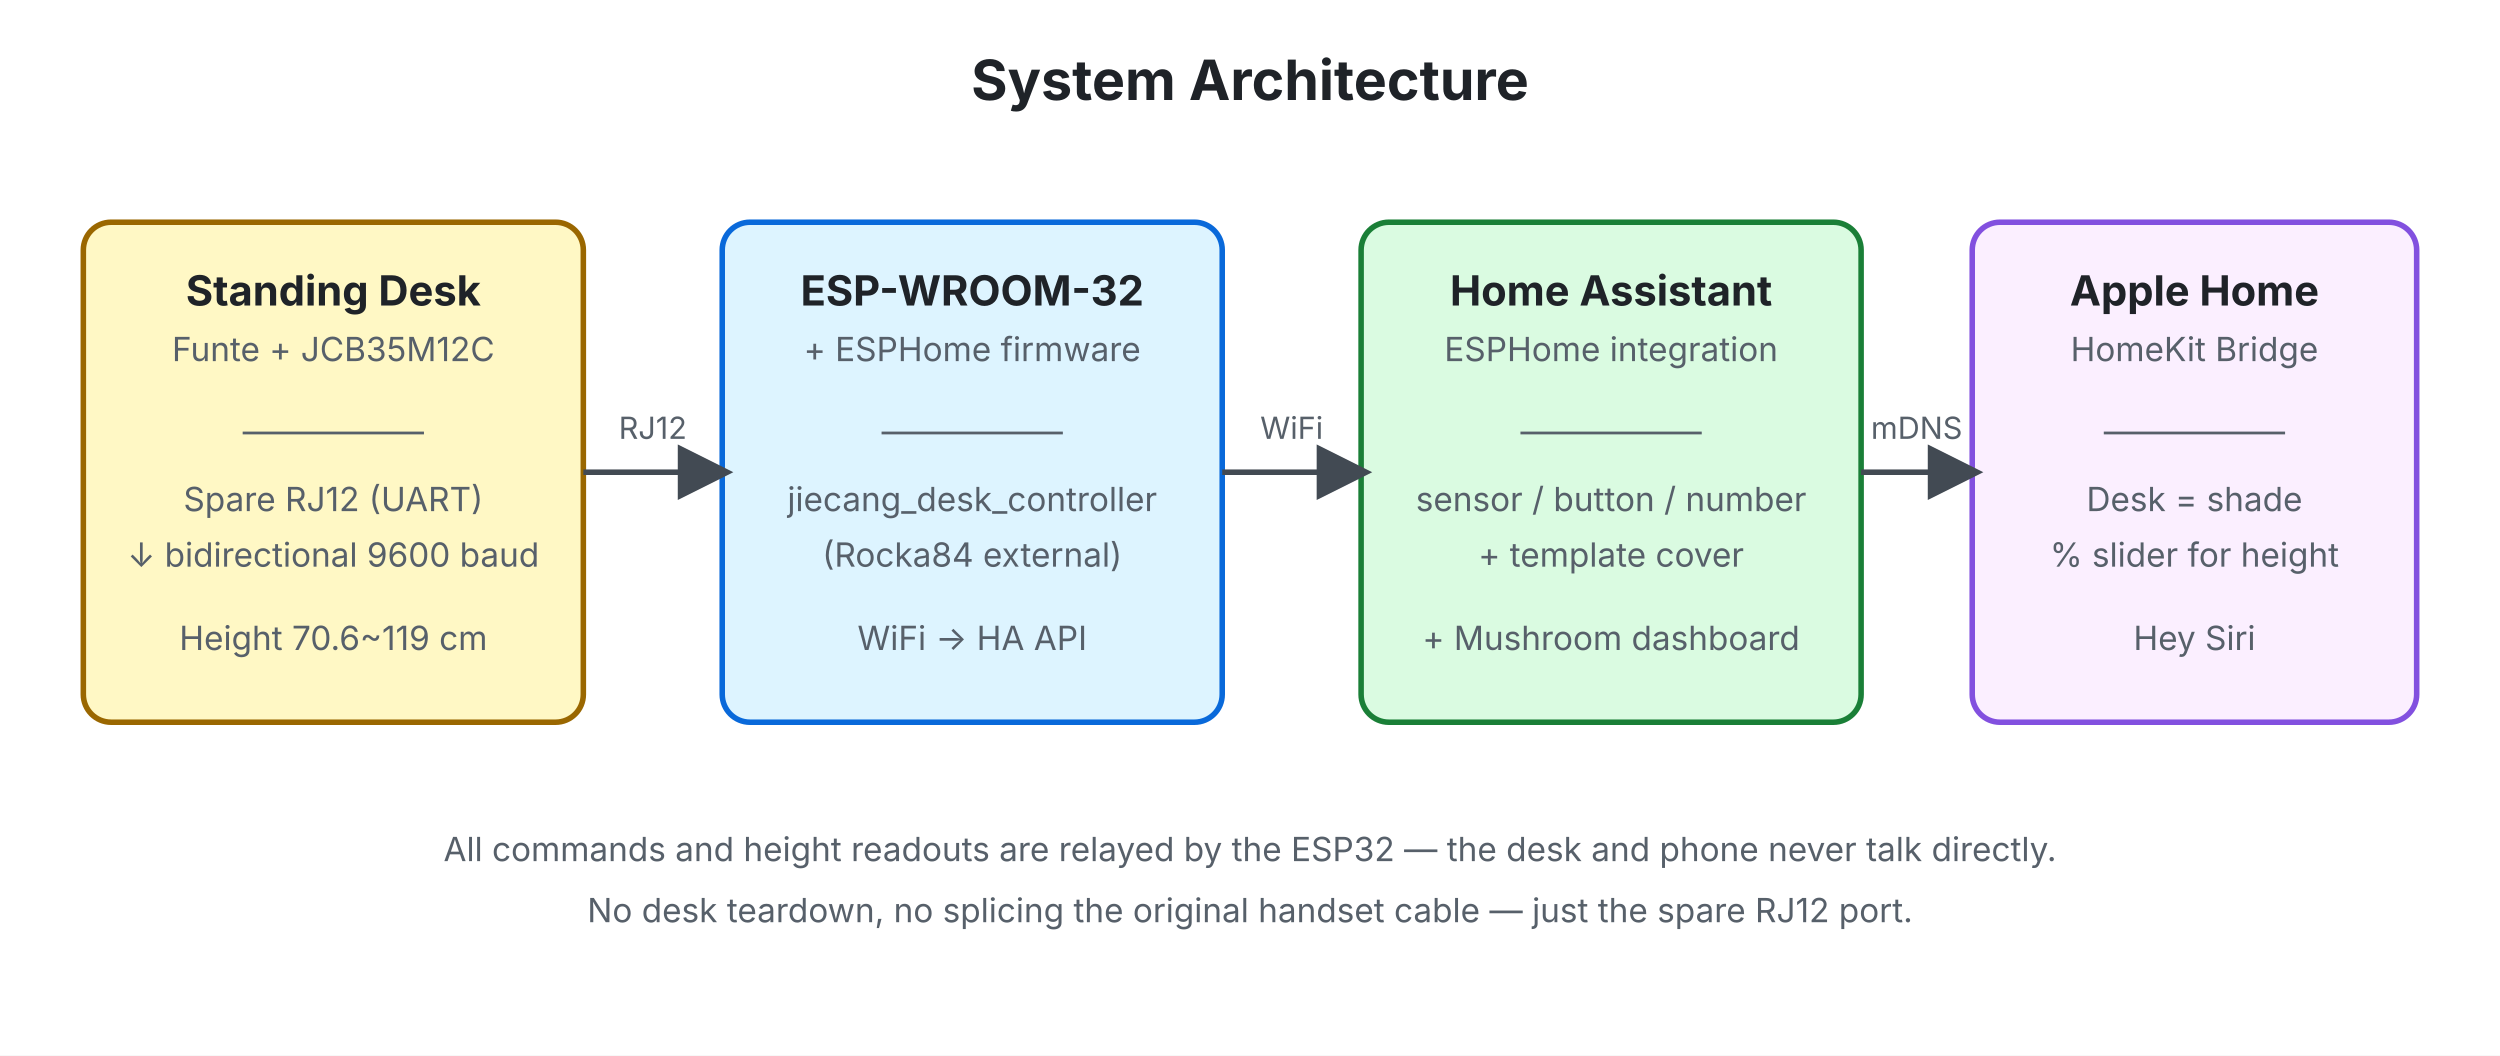
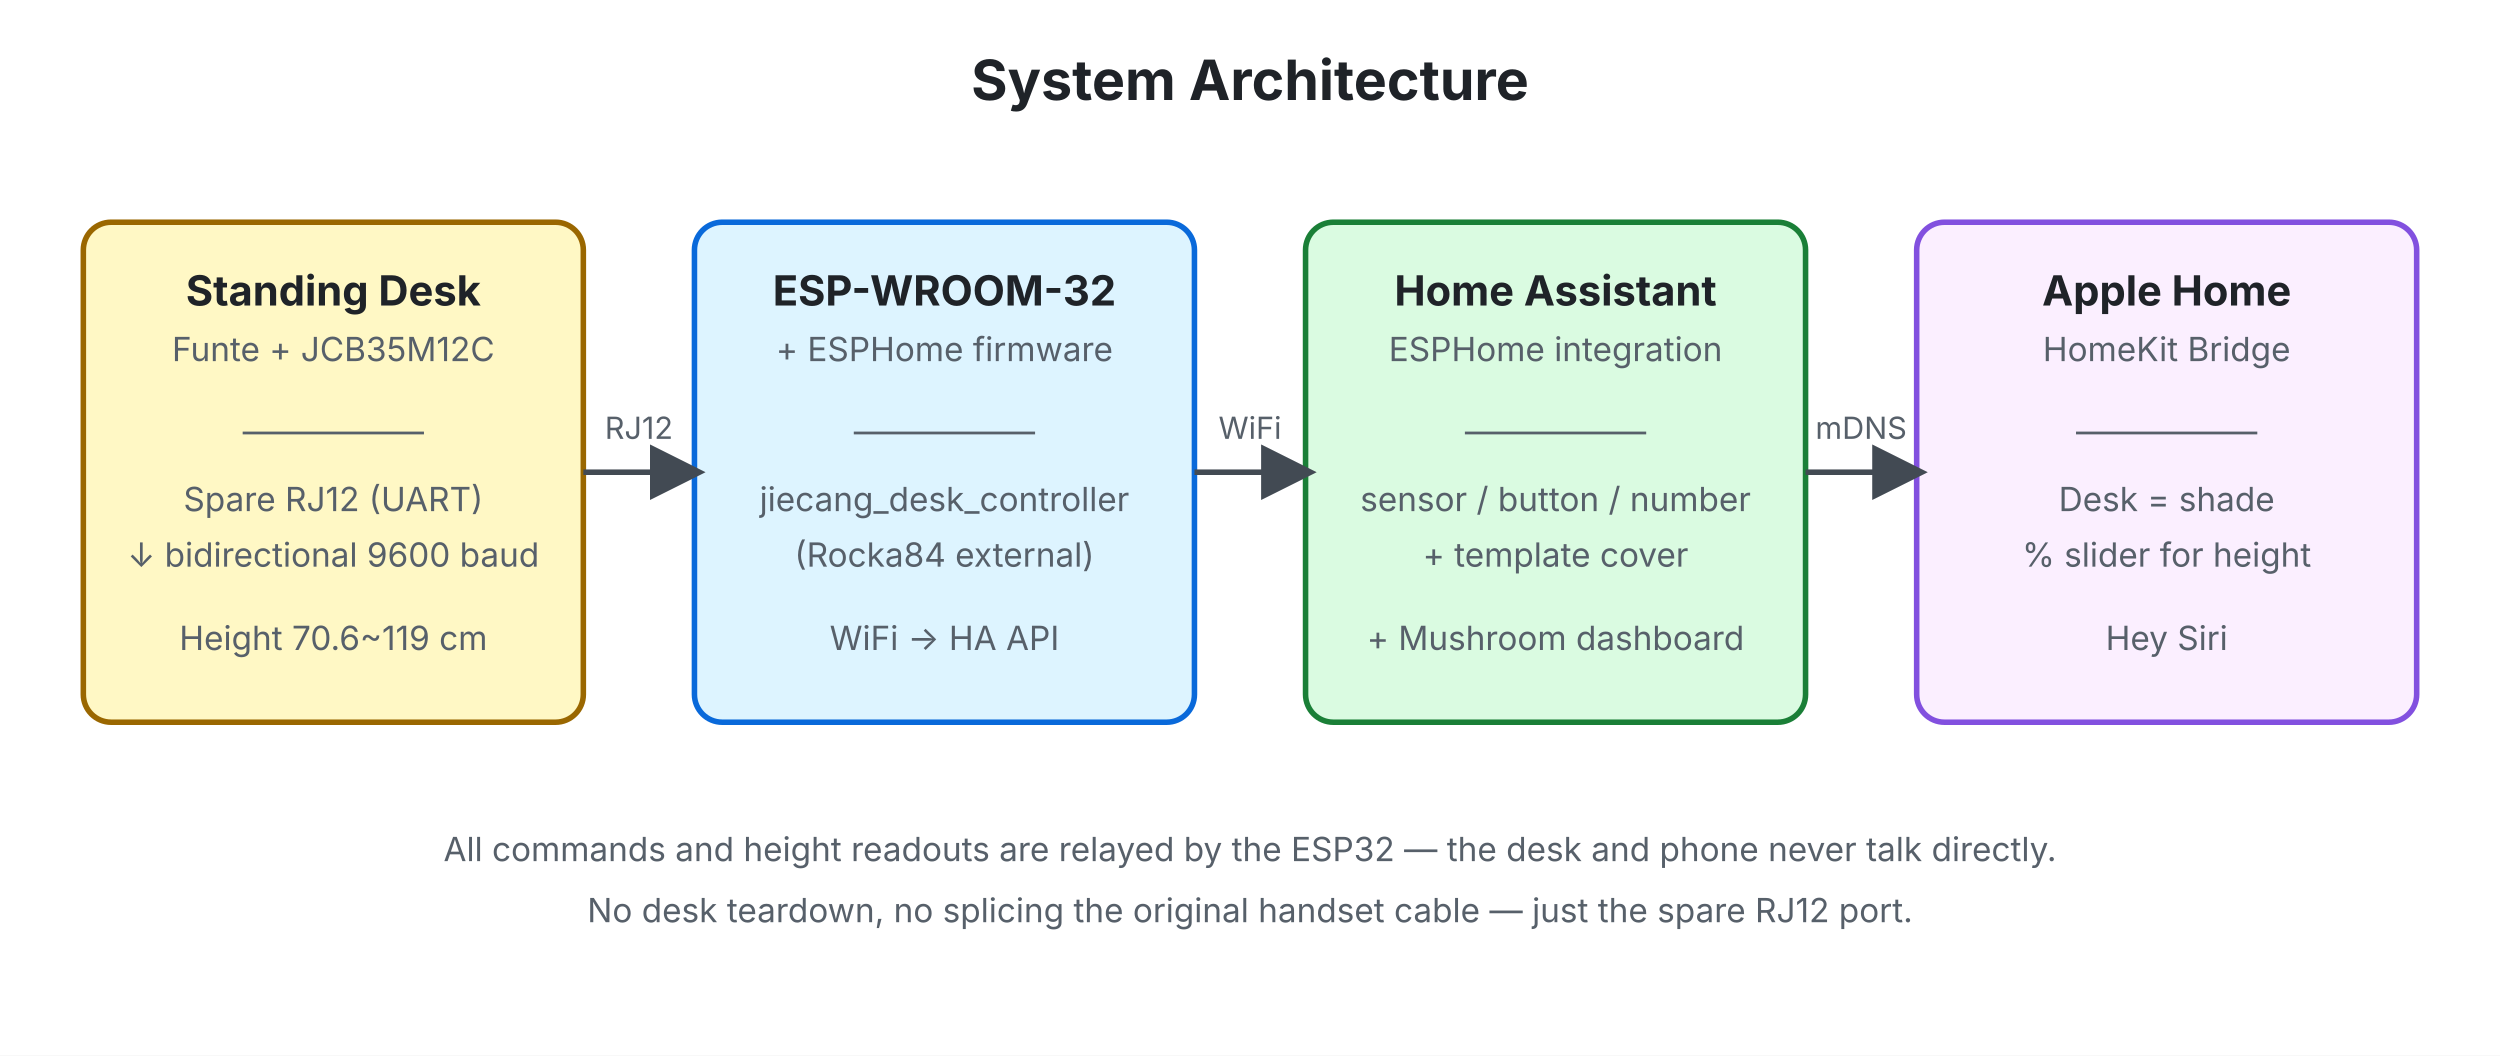
<svg xmlns="http://www.w3.org/2000/svg" font-family="-apple-system, BlinkMacSystemFont, 'Segoe UI', sans-serif" viewBox="0 0 900 380">
  <rect width="900" height="380" fill="#ffffff" />
  <defs>
    <marker id="a" markerHeight="10" markerWidth="10" orient="auto" refX="8" refY="5">
      <path d="m0 0 10 5-10 5z" fill="#424a53" />
    </marker>
  </defs>
  <text fill="#1f2328" font-size="20" font-weight="700" text-anchor="middle" x="450" y="36">System Architecture</text>
  <rect fill="#fff8c5" height="180" rx="10" stroke="#9a6700" stroke-width="2" width="180" x="30" y="80" />
  <text fill="#1f2328" font-size="15" font-weight="700" text-anchor="middle" x="120" y="110">Standing Desk</text>
  <text fill="#57606a" font-size="12" text-anchor="middle" x="120" y="130">Funte + JCB35M12C</text>
  <text fill="#57606a" font-size="12" text-anchor="middle" x="120" y="160">─────────</text>
  <text fill="#57606a" font-size="12" text-anchor="middle" x="120" y="184">Spare RJ12 (UART)</text>
  <text fill="#57606a" font-size="12" text-anchor="middle" x="120" y="204">↓ bidirectional 9600 baud</text>
  <text fill="#57606a" font-size="12" text-anchor="middle" x="120" y="234">Height 70.6~119 cm</text>
-   <rect fill="#ddf4ff" height="180" rx="10" stroke="#0969da" stroke-width="2" width="180" x="260" y="80" />
-   <text fill="#1f2328" font-size="15" font-weight="700" text-anchor="middle" x="350" y="110">ESP-WROOM-32</text>
-   <text fill="#57606a" font-size="12" text-anchor="middle" x="350" y="130">+ ESPHome firmware</text>
-   <text fill="#57606a" font-size="12" text-anchor="middle" x="350" y="160">─────────</text>
-   <text fill="#57606a" font-size="12" text-anchor="middle" x="350" y="184">jiecang_desk_controller</text>
-   <text fill="#57606a" font-size="12" text-anchor="middle" x="350" y="204">(Rocka84 external)</text>
-   <text fill="#57606a" font-size="12" text-anchor="middle" x="350" y="234">WiFi → HA API</text>
-   <rect fill="#dafbe1" height="180" rx="10" stroke="#1a7f37" stroke-width="2" width="180" x="490" y="80" />
-   <text fill="#1f2328" font-size="15" font-weight="700" text-anchor="middle" x="580" y="110">Home Assistant</text>
-   <text fill="#57606a" font-size="12" text-anchor="middle" x="580" y="130">ESPHome integration</text>
-   <text fill="#57606a" font-size="12" text-anchor="middle" x="580" y="160">─────────</text>
-   <text fill="#57606a" font-size="12" text-anchor="middle" x="580" y="184">sensor / button / number</text>
-   <text fill="#57606a" font-size="12" text-anchor="middle" x="580" y="204">+ template cover</text>
-   <text fill="#57606a" font-size="12" text-anchor="middle" x="580" y="234">+ Mushroom dashboard</text>
-   <rect fill="#fbefff" height="180" rx="10" stroke="#8250df" stroke-width="2" width="160" x="710" y="80" />
-   <text fill="#1f2328" font-size="15" font-weight="700" text-anchor="middle" x="790" y="110">Apple Home</text>
-   <text fill="#57606a" font-size="12" text-anchor="middle" x="790" y="130">HomeKit Bridge</text>
-   <text fill="#57606a" font-size="12" text-anchor="middle" x="790" y="160">─────────</text>
-   <text fill="#57606a" font-size="12" text-anchor="middle" x="790" y="184">Desk = shade</text>
-   <text fill="#57606a" font-size="12" text-anchor="middle" x="790" y="204">% slider for height</text>
-   <text fill="#57606a" font-size="12" text-anchor="middle" x="790" y="234">Hey Siri</text>
-   <path d="m210 170h50" fill="none" marker-end="url(#a)" stroke="#424a53" stroke-width="2" />
-   <text fill="#57606a" font-size="11" text-anchor="middle" x="235" y="158">RJ12</text>
-   <path d="m440 170h50" fill="none" marker-end="url(#a)" stroke="#424a53" stroke-width="2" />
-   <text fill="#57606a" font-size="11" text-anchor="middle" x="465" y="158">WiFi</text>
-   <path d="m670 170h40" fill="none" marker-end="url(#a)" stroke="#424a53" stroke-width="2" />
-   <text fill="#57606a" font-size="11" text-anchor="middle" x="690" y="158">mDNS</text>
+   <rect fill="#ddf4ff" height="180" rx="10" stroke="#0969da" stroke-width="2" width="180" x="250" y="80" />
+   <text fill="#1f2328" font-size="15" font-weight="700" text-anchor="middle" x="340" y="110">ESP-WROOM-32</text>
+   <text fill="#57606a" font-size="12" text-anchor="middle" x="340" y="130">+ ESPHome firmware</text>
+   <text fill="#57606a" font-size="12" text-anchor="middle" x="340" y="160">─────────</text>
+   <text fill="#57606a" font-size="12" text-anchor="middle" x="340" y="184">jiecang_desk_controller</text>
+   <text fill="#57606a" font-size="12" text-anchor="middle" x="340" y="204">(Rocka84 external)</text>
+   <text fill="#57606a" font-size="12" text-anchor="middle" x="340" y="234">WiFi → HA API</text>
+   <rect fill="#dafbe1" height="180" rx="10" stroke="#1a7f37" stroke-width="2" width="180" x="470" y="80" />
+   <text fill="#1f2328" font-size="15" font-weight="700" text-anchor="middle" x="560" y="110">Home Assistant</text>
+   <text fill="#57606a" font-size="12" text-anchor="middle" x="560" y="130">ESPHome integration</text>
+   <text fill="#57606a" font-size="12" text-anchor="middle" x="560" y="160">─────────</text>
+   <text fill="#57606a" font-size="12" text-anchor="middle" x="560" y="184">sensor / button / number</text>
+   <text fill="#57606a" font-size="12" text-anchor="middle" x="560" y="204">+ template cover</text>
+   <text fill="#57606a" font-size="12" text-anchor="middle" x="560" y="234">+ Mushroom dashboard</text>
+   <rect fill="#fbefff" height="180" rx="10" stroke="#8250df" stroke-width="2" width="180" x="690" y="80" />
+   <text fill="#1f2328" font-size="15" font-weight="700" text-anchor="middle" x="780" y="110">Apple Home</text>
+   <text fill="#57606a" font-size="12" text-anchor="middle" x="780" y="130">HomeKit Bridge</text>
+   <text fill="#57606a" font-size="12" text-anchor="middle" x="780" y="160">─────────</text>
+   <text fill="#57606a" font-size="12" text-anchor="middle" x="780" y="184">Desk = shade</text>
+   <text fill="#57606a" font-size="12" text-anchor="middle" x="780" y="204">% slider for height</text>
+   <text fill="#57606a" font-size="12" text-anchor="middle" x="780" y="234">Hey Siri</text>
+   <path d="m210 170h40" fill="none" marker-end="url(#a)" stroke="#424a53" stroke-width="2" />
+   <text fill="#57606a" font-size="11" text-anchor="middle" x="230" y="158">RJ12</text>
+   <path d="m430 170h40" fill="none" marker-end="url(#a)" stroke="#424a53" stroke-width="2" />
+   <text fill="#57606a" font-size="11" text-anchor="middle" x="450" y="158">WiFi</text>
+   <path d="m650 170h40" fill="none" marker-end="url(#a)" stroke="#424a53" stroke-width="2" />
+   <text fill="#57606a" font-size="11" text-anchor="middle" x="670" y="158">mDNS</text>
  <text fill="#57606a" font-size="12" text-anchor="middle" x="450" y="310">All commands and height readouts are relayed by the ESP32 — the desk and phone never talk directly.</text>
  <text fill="#57606a" font-size="12" text-anchor="middle" x="450" y="332">No desk teardown, no splicing the original handset cable — just the spare RJ12 port.</text>
</svg>
